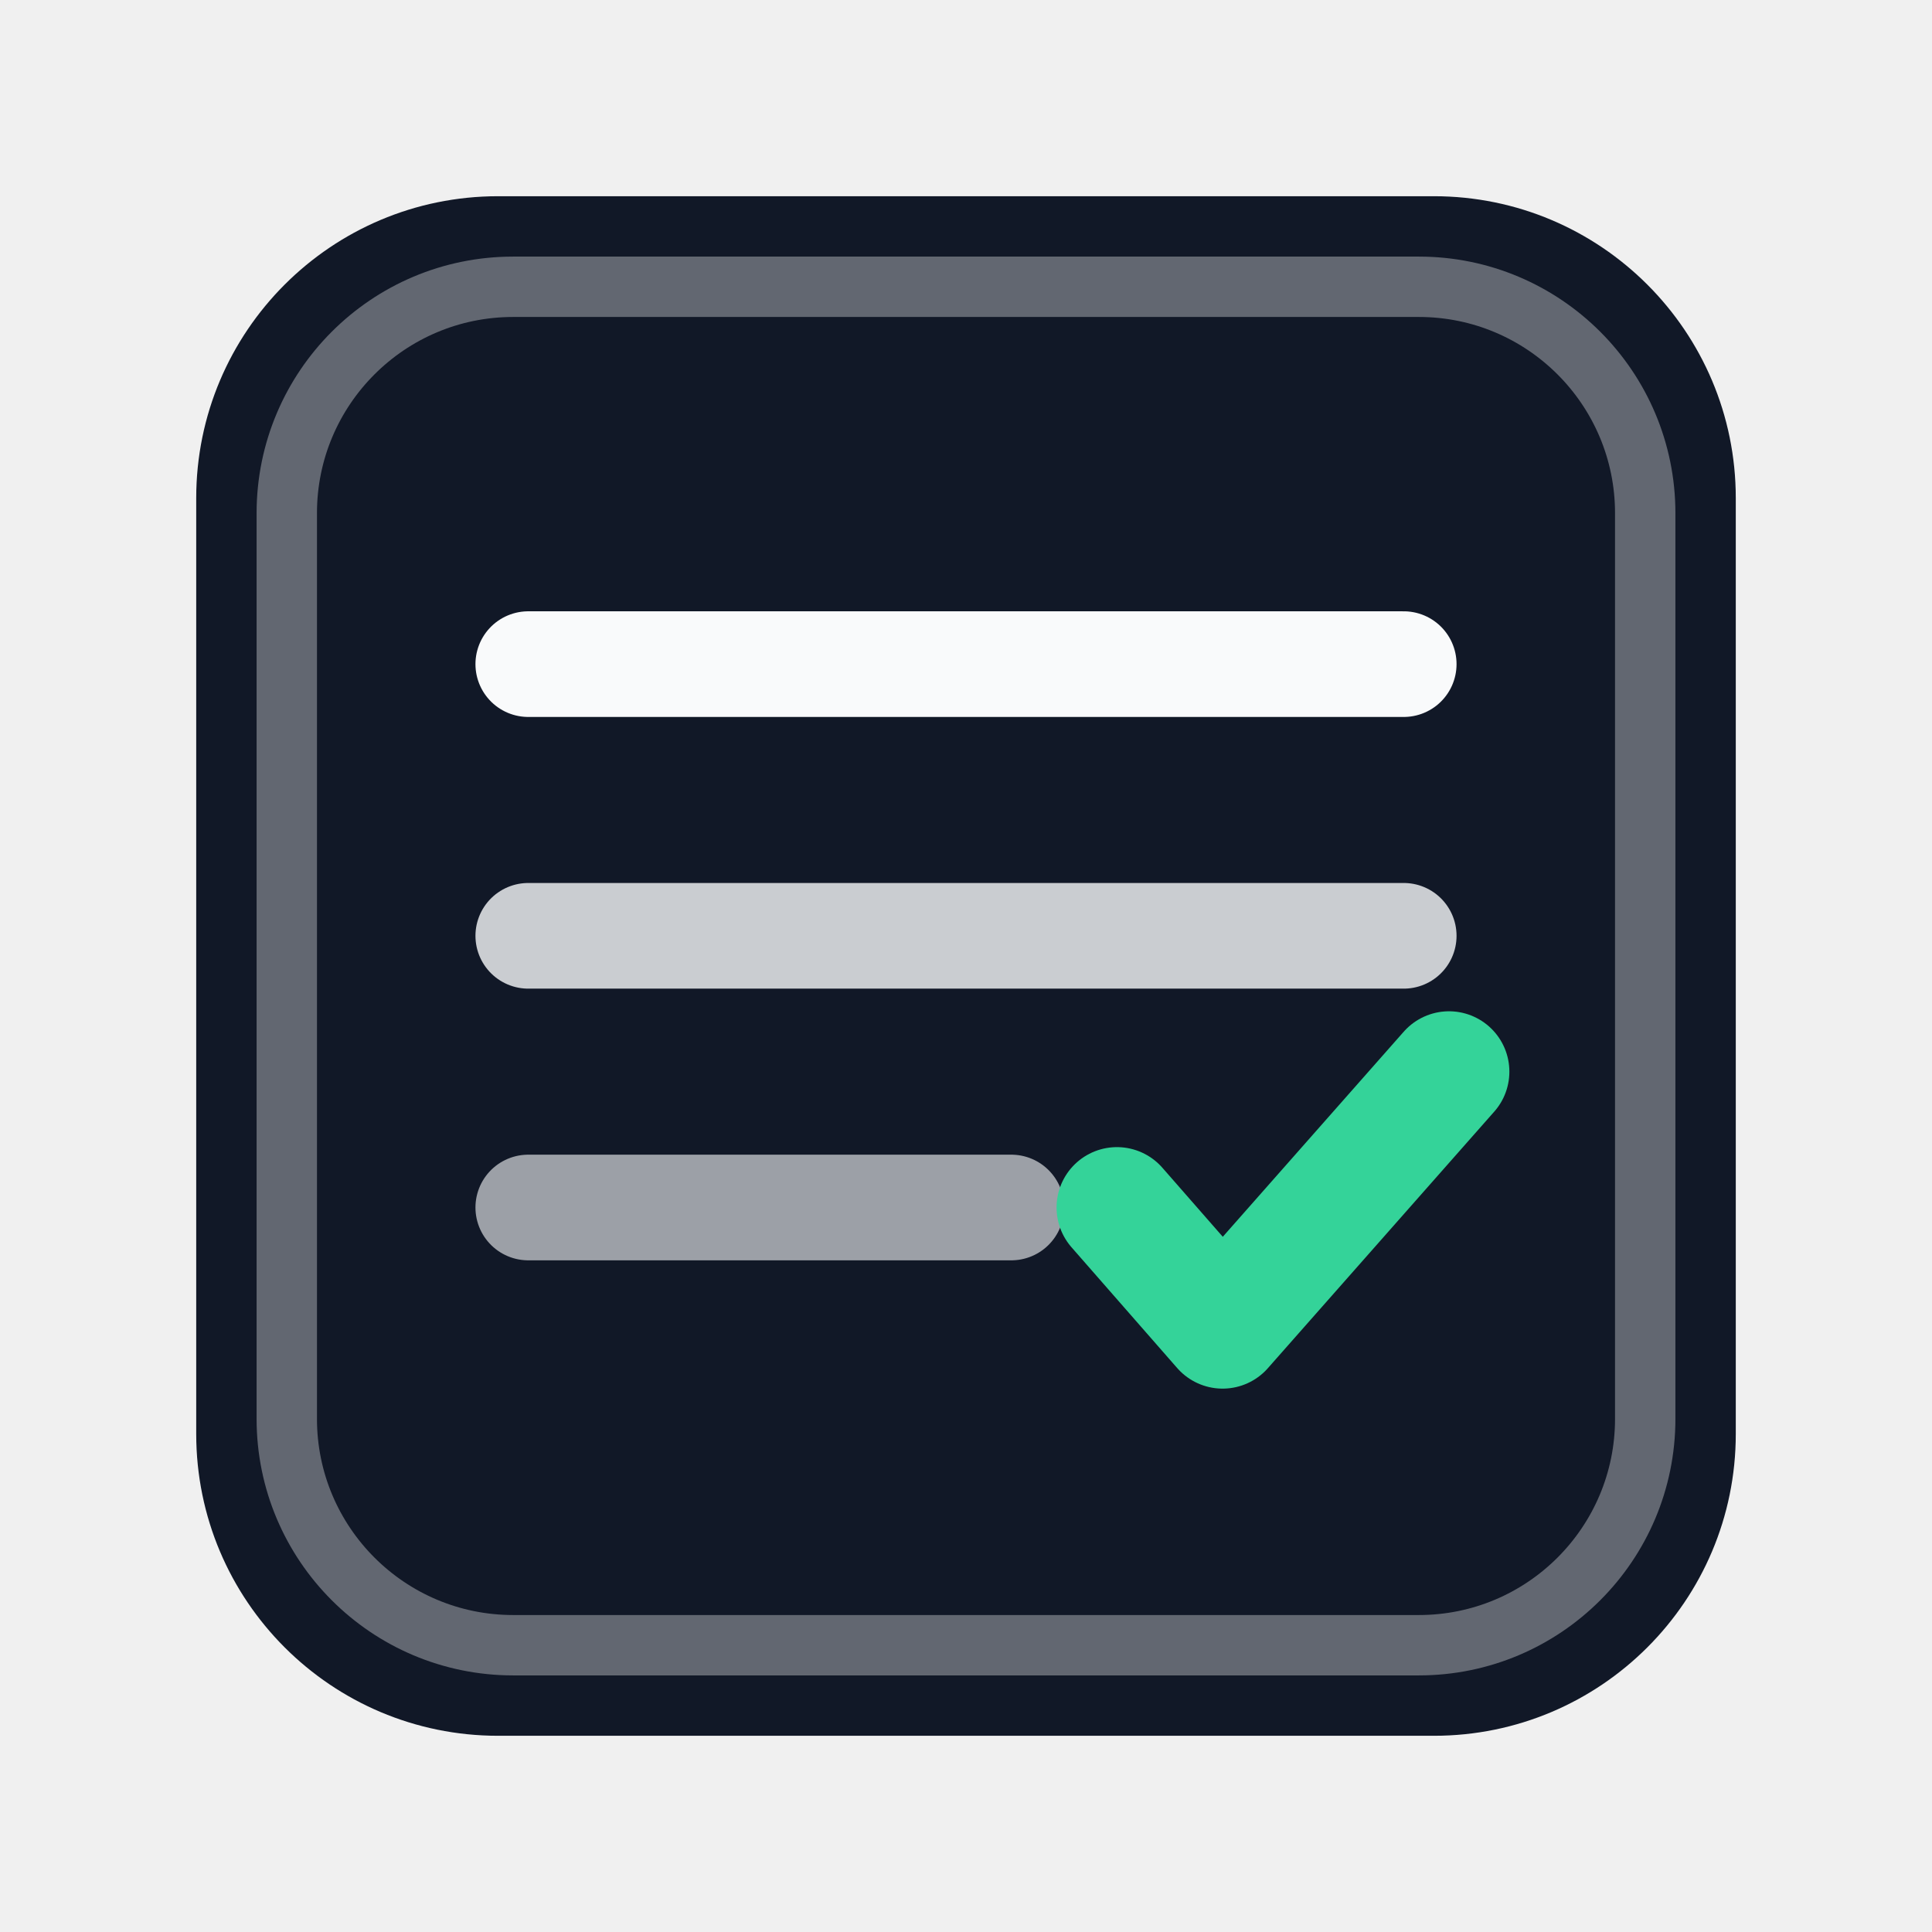
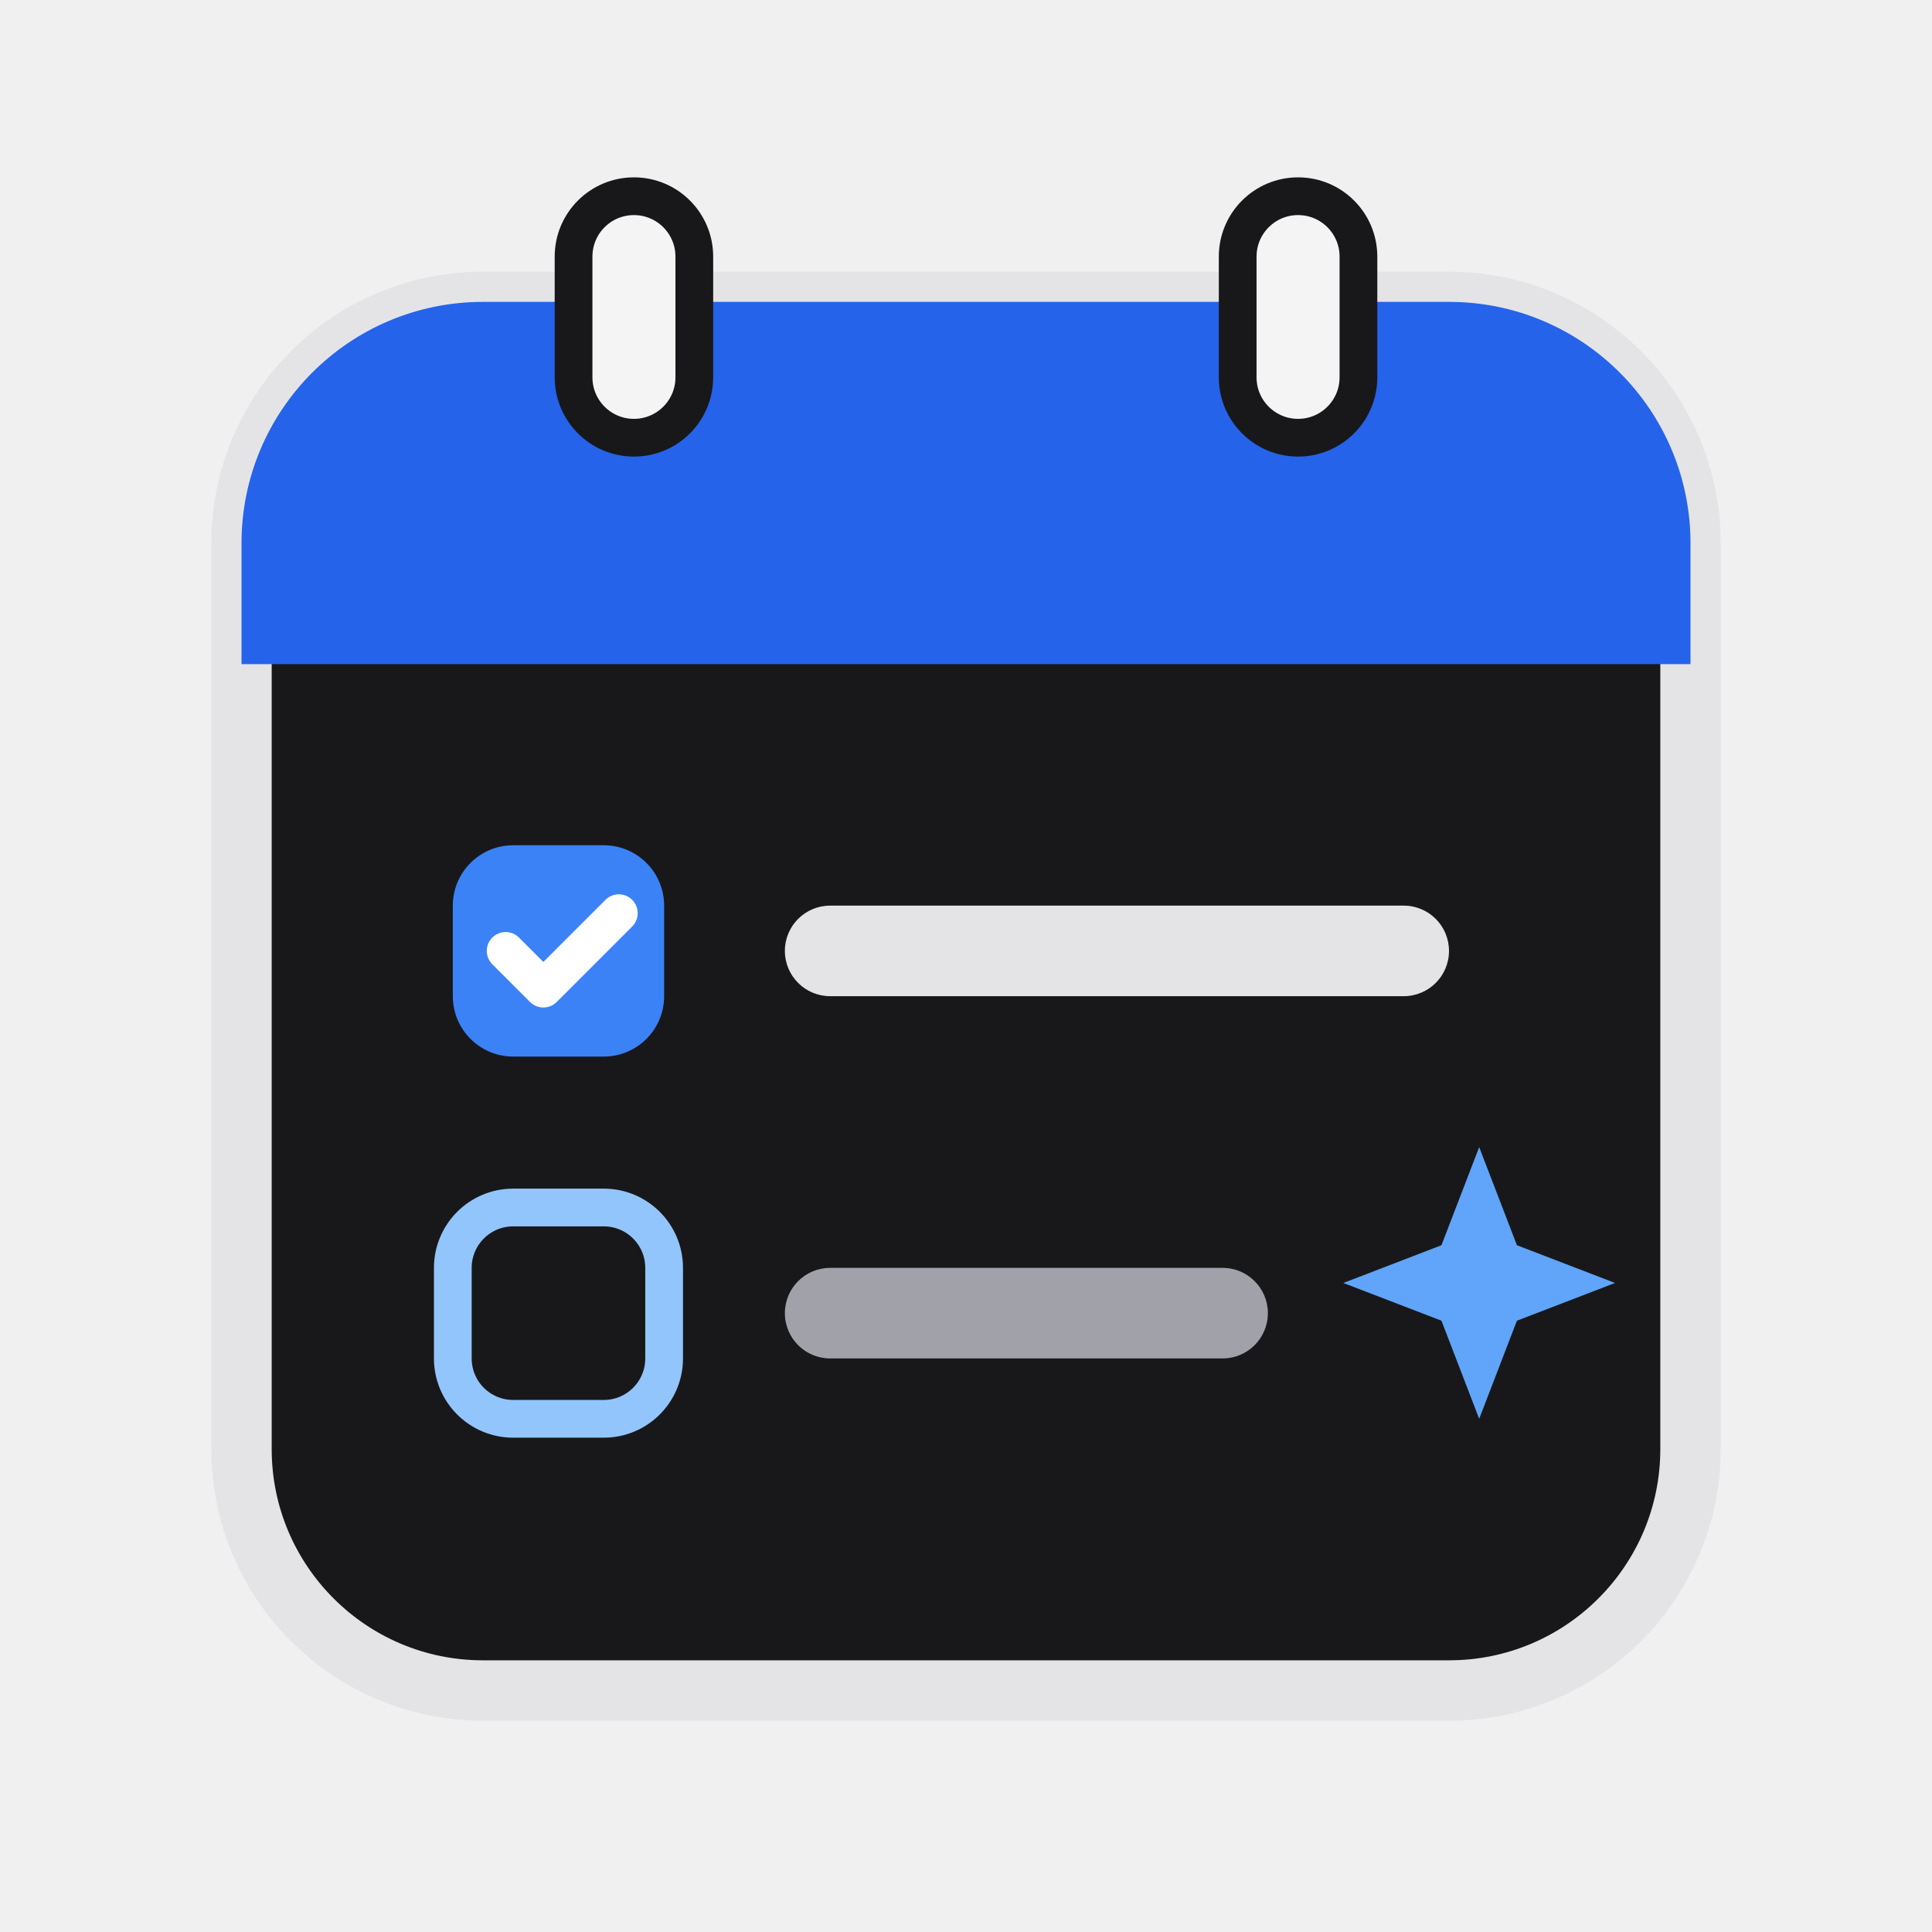
- <svg xmlns="http://www.w3.org/2000/svg" width="128" height="128" viewBox="0 0 128 128" role="img" aria-label="Daily Notes">
-   <rect x="13" y="13" width="102" height="102" rx="20" fill="#111827" />
-   <rect x="19" y="19" width="90" height="90" rx="15" fill="none" stroke="#F9FAFB" stroke-width="4" stroke-opacity="0.35" />
-   <path d="M35 44h58" stroke="#F9FAFB" stroke-width="7" stroke-linecap="round" />
-   <path d="M35 62h58" stroke="#F9FAFB" stroke-width="7" stroke-linecap="round" stroke-opacity="0.8" />
-   <path d="M35 80h32" stroke="#F9FAFB" stroke-width="7" stroke-linecap="round" stroke-opacity="0.6" />
-   <path d="M74 80l7 8 15-17" fill="none" stroke="#34D399" stroke-width="8" stroke-linecap="round" stroke-linejoin="round" />
+ <svg xmlns="http://www.w3.org/2000/svg" viewBox="0 0 128 128" width="128" height="128" fill="none">
+   <rect x="16" y="20" width="96" height="92" rx="16" fill="#18181B" stroke="#E4E4E7" stroke-width="4" />
+   <path d="M16 36C16 27.163 23.163 20 32 20H96C104.837 20 112 27.163 112 36V44H16V36Z" fill="#2563EB" />
+   <rect x="38" y="13" width="8" height="16" rx="4" fill="#F4F4F5" stroke="#18181B" stroke-width="2.5" />
+   <rect x="82" y="13" width="8" height="16" rx="4" fill="#F4F4F5" stroke="#18181B" stroke-width="2.5" />
+   <rect x="30" y="56" width="14" height="14" rx="4" fill="#3B82F6" />
+   <path d="M33.5 63L36 65.5L41 60.5" stroke="#FFFFFF" stroke-width="2.5" stroke-linecap="round" stroke-linejoin="round" />
+   <rect x="52" y="60" width="44" height="6" rx="3" fill="#E4E4E7" />
+   <rect x="30" y="80" width="14" height="14" rx="4" stroke="#93C5FD" stroke-width="2.5" />
+   <rect x="52" y="84" width="32" height="6" rx="3" fill="#A1A1AA" />
+   <path d="M98 76L100.5 82.5L107 85L100.5 87.5L98 94L95.5 87.5L89 85L95.5 82.5L98 76Z" fill="#60A5FA" />
</svg>
